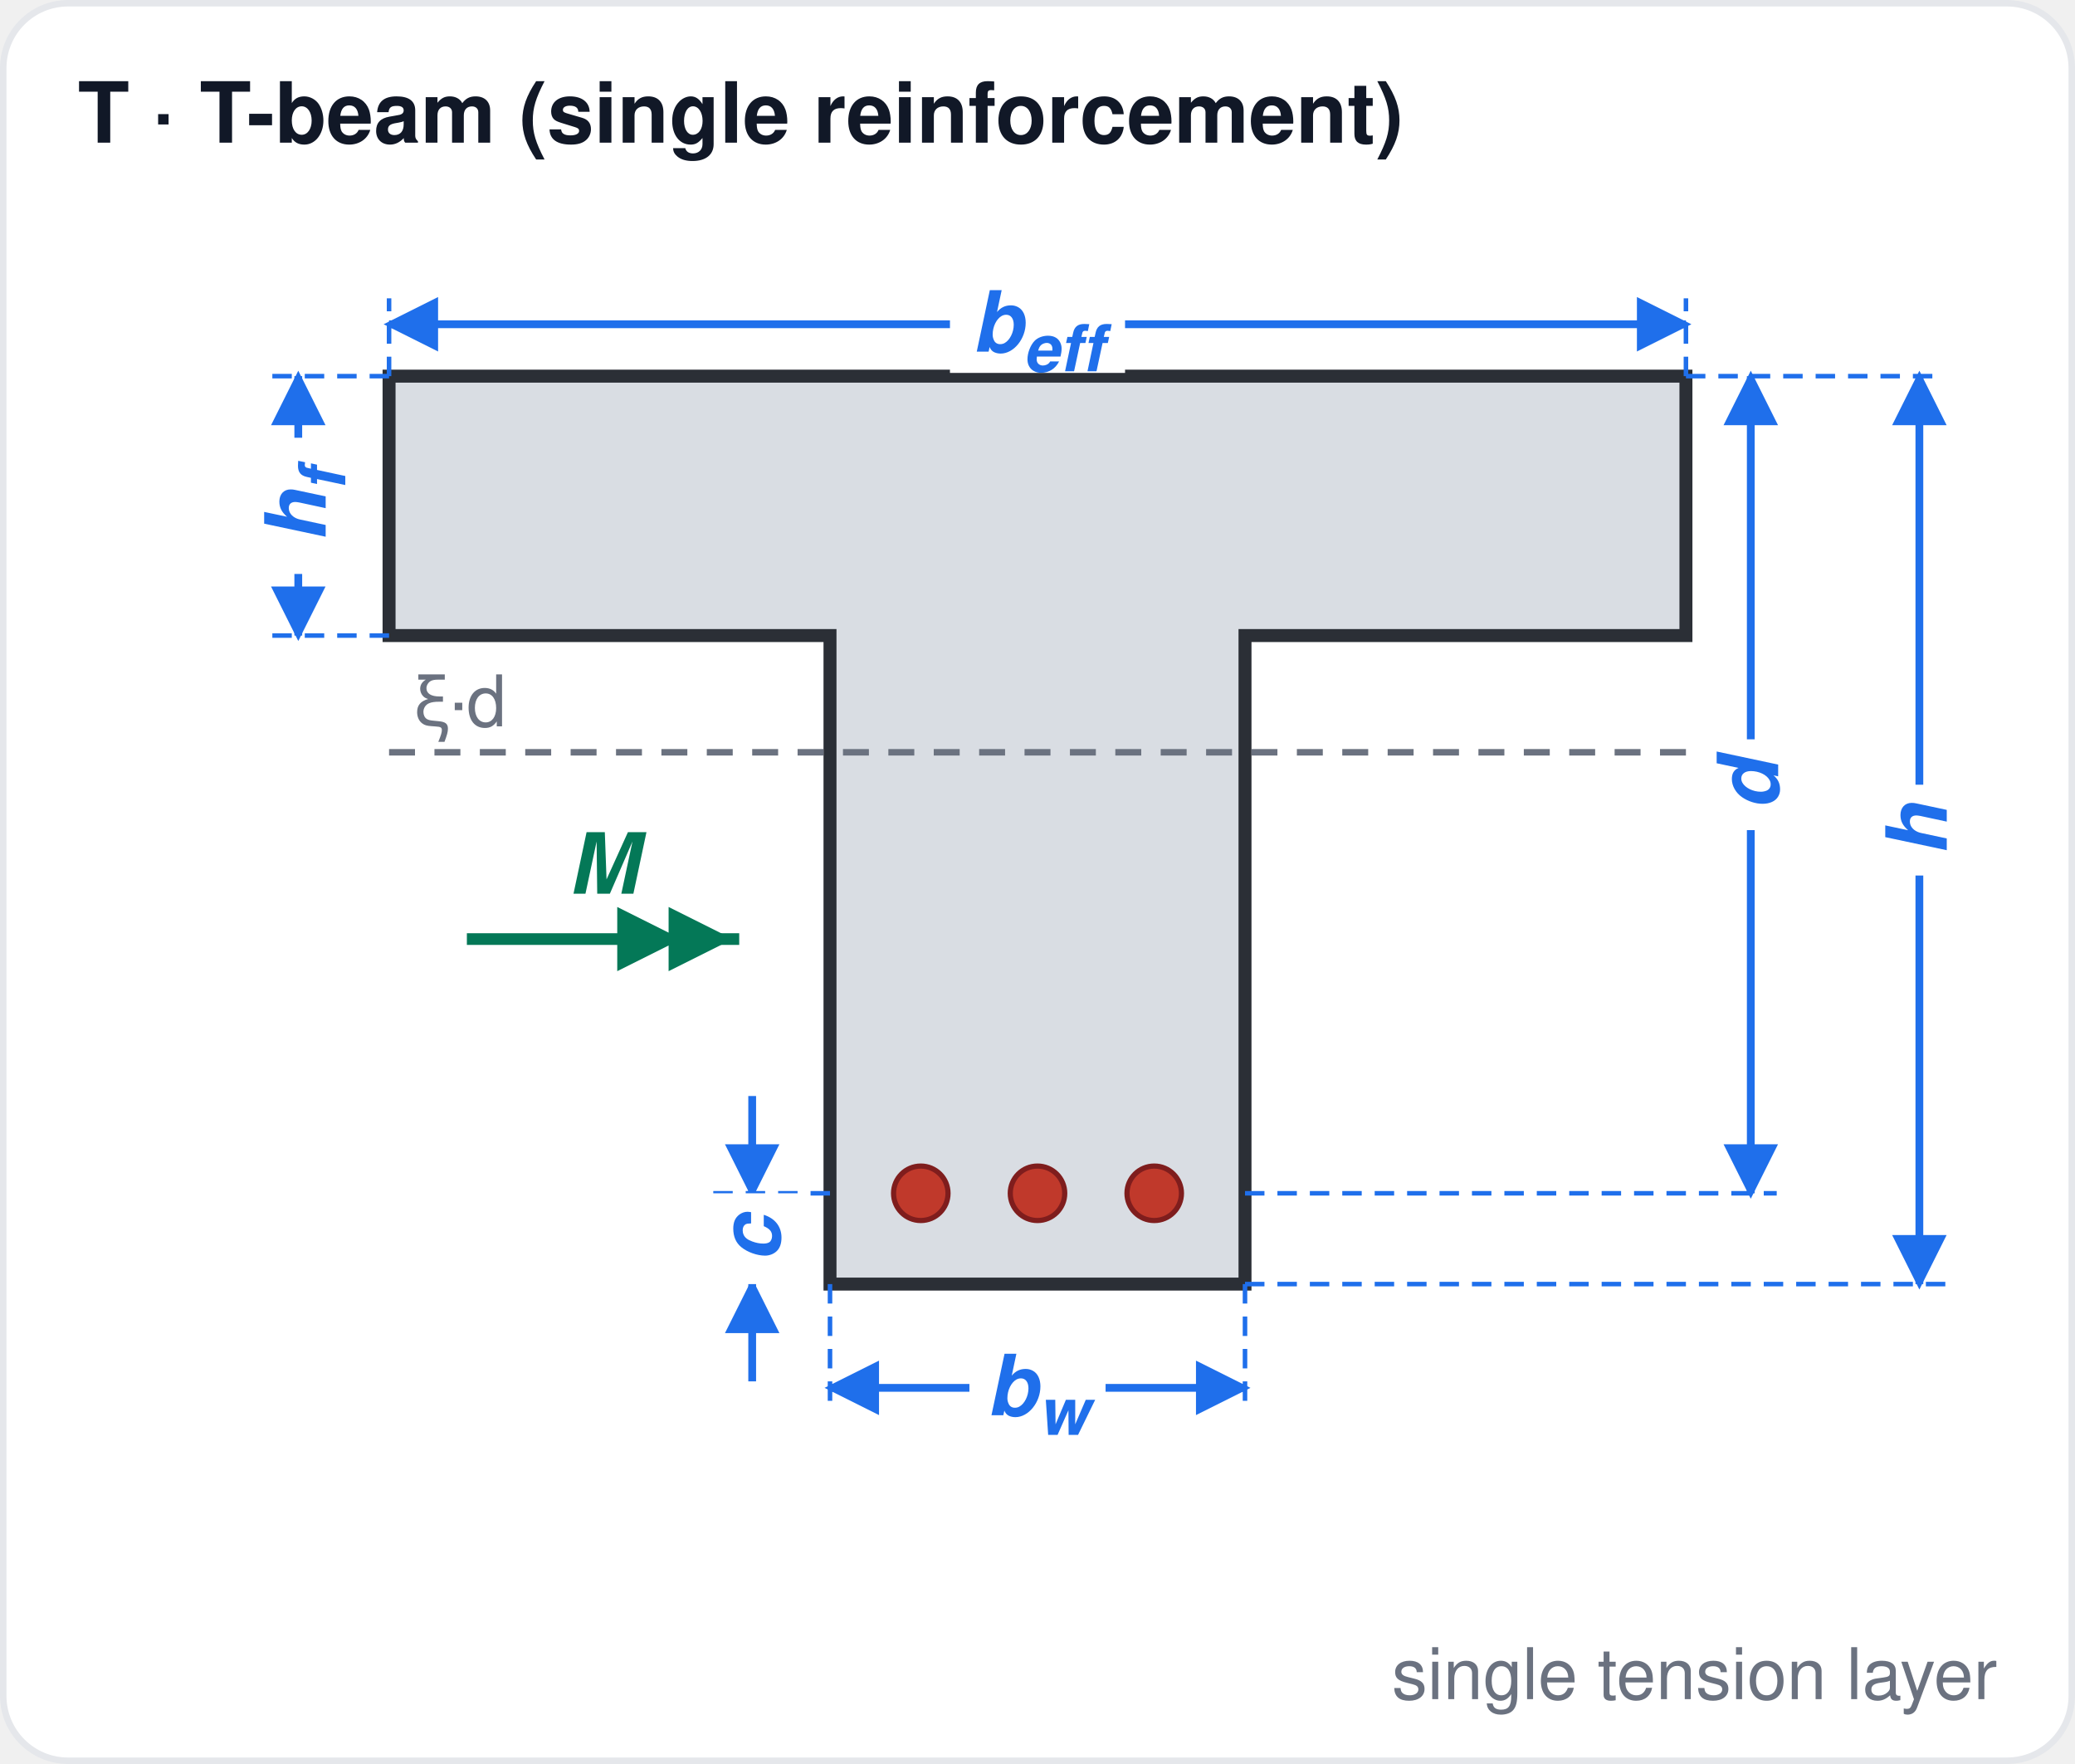
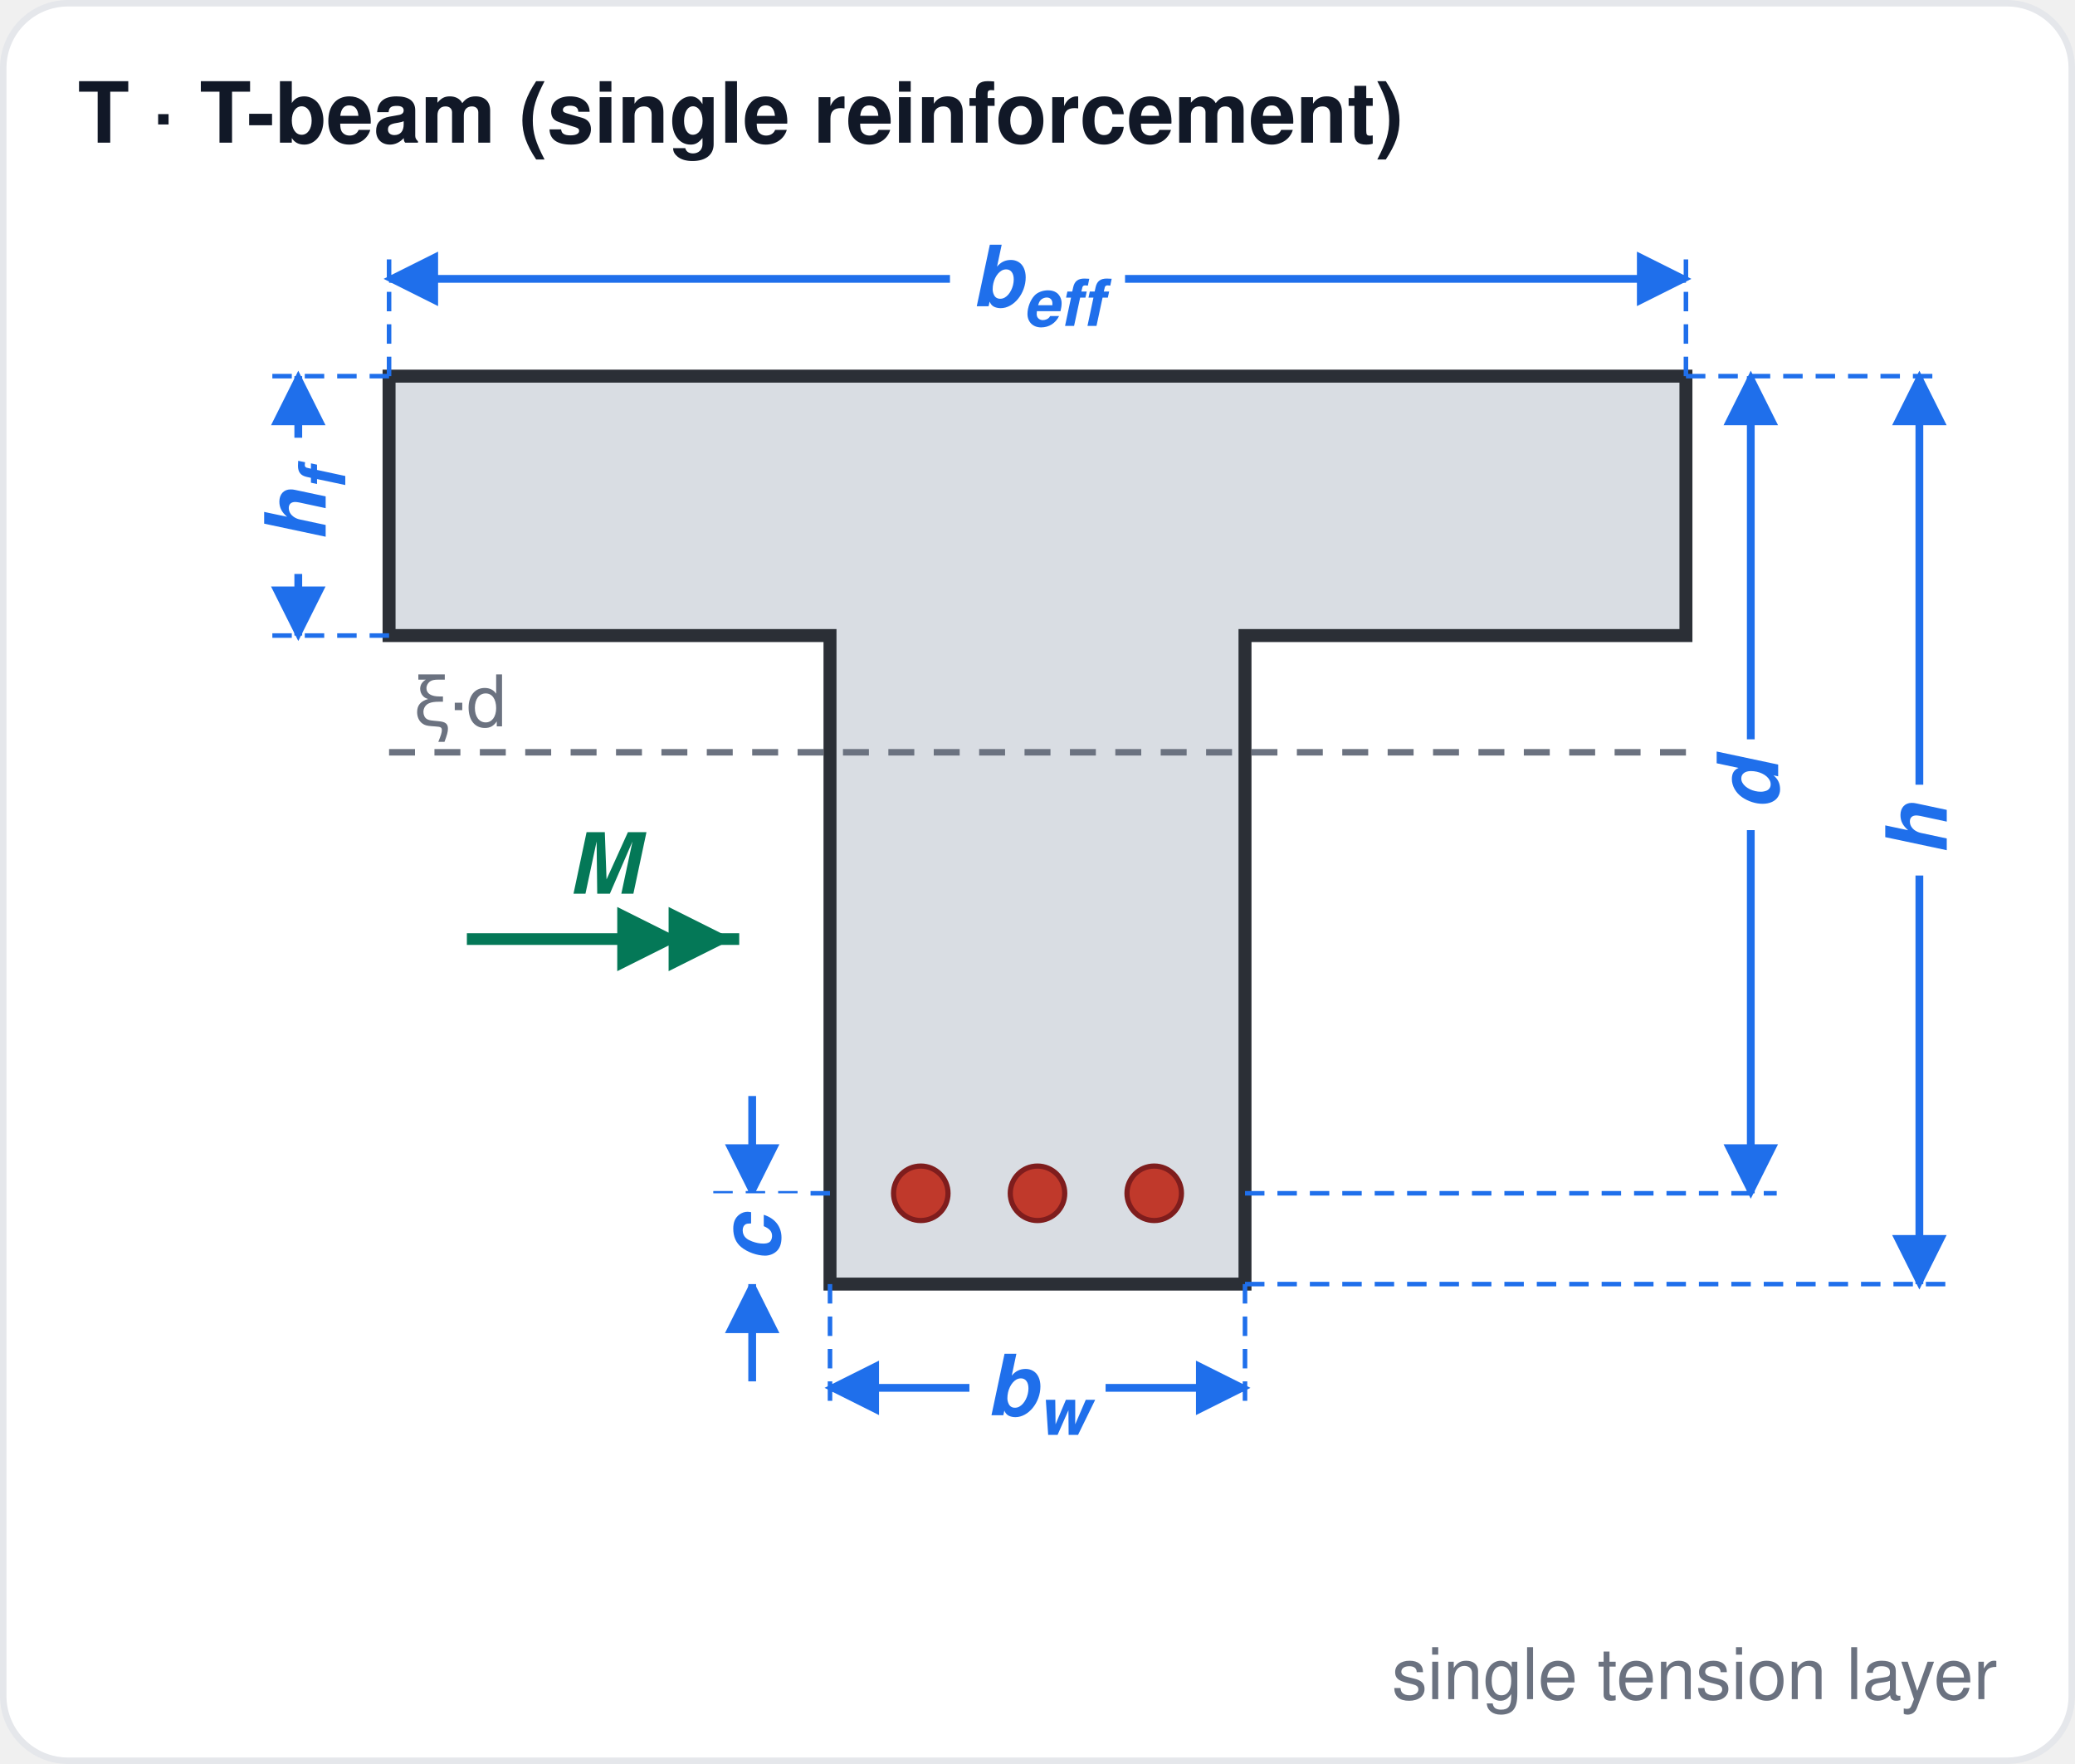
<svg xmlns="http://www.w3.org/2000/svg" width="320" height="272" viewBox="0 0 320 272" font-family="Helvetica, Arial, sans-serif" font-size="13">
  <rect x="0.5" y="0.5" width="319" height="271" rx="10" fill="#ffffff" stroke="#e5e7eb" />
  <defs>
    <marker id="a" viewBox="0 0 10 10" refX="9" refY="5" markerWidth="7" markerHeight="7" orient="auto-start-reverse">
      <path d="M0,0 L10,5 L0,10 z" fill="#1f6feb" />
    </marker>
    <marker id="mm" viewBox="0 0 20 10" refX="19" refY="5" markerWidth="11" markerHeight="5.5" orient="auto">
      <path d="M0,0 L10,5 L0,10 z M8,0 L18,5 L8,10 z" fill="#047857" />
    </marker>
    <marker id="m" viewBox="0 0 10 10" refX="9" refY="5" markerWidth="8" markerHeight="8" orient="auto-start-reverse">
      <path d="M0,0 L10,5 L0,10 z" fill="#6b7280" />
    </marker>
  </defs>
  <path d="M60.0,58 H260.0 V98 H192.0 V198 H128.0 V98 H60.0 Z" fill="#d9dde3" stroke="#2b2f36" stroke-width="2" />
  <circle cx="142.0" cy="184.0" r="4.2" fill="#c0392b" stroke="#7f1d1d" stroke-width="0.8" />
  <circle cx="160.0" cy="184.0" r="4.2" fill="#c0392b" stroke="#7f1d1d" stroke-width="0.8" />
  <circle cx="178.0" cy="184.0" r="4.2" fill="#c0392b" stroke="#7f1d1d" stroke-width="0.8" />
  <line x1="72.0" y1="144.8" x2="114.0" y2="144.8" stroke="#047857" stroke-width="1.8" marker-end="url(#mm)" />
  <text x="93.0" y="137.8" fill="#047857" font-weight="bold" font-style="italic" text-anchor="middle">M</text>
-   <line x1="60.0" y1="58" x2="60.0" y2="46" stroke="#1f6feb" stroke-width="0.7" stroke-dasharray="3,2" />
-   <line x1="260.0" y1="58" x2="260.0" y2="46" stroke="#1f6feb" stroke-width="0.7" stroke-dasharray="3,2" />
-   <line x1="60.0" y1="50" x2="260.0" y2="50" stroke="#1f6feb" stroke-width="1.2" marker-start="url(#a)" marker-end="url(#a)" />
-   <rect x="146.5" y="42.5" width="27" height="15" fill="#ffffff" />
-   <text x="160.0" y="50.0" dominant-baseline="central" fill="#1f6feb" text-anchor="middle" font-style="italic" font-weight="bold">b<tspan font-size="10" dy="4">eff</tspan>
+   <line x1="60.0" y1="58" x2="60.0" y2="38" stroke="#1f6feb" stroke-width="0.7" stroke-dasharray="3,2" />
+   <line x1="260.0" y1="58" x2="260.0" y2="38" stroke="#1f6feb" stroke-width="0.7" stroke-dasharray="3,2" />
+   <line x1="60.0" y1="43" x2="260.0" y2="43" stroke="#1f6feb" stroke-width="1.2" marker-start="url(#a)" marker-end="url(#a)" />
+   <rect x="146.5" y="35.5" width="27" height="15" fill="#ffffff" />
+   <text x="160.0" y="43.0" dominant-baseline="central" fill="#1f6feb" text-anchor="middle" font-style="italic" font-weight="bold">b<tspan font-size="10" dy="4">eff</tspan>
  </text>
  <line x1="128.0" y1="198" x2="128.0" y2="218" stroke="#1f6feb" stroke-width="0.7" stroke-dasharray="3,2" />
  <line x1="192.0" y1="198" x2="192.0" y2="218" stroke="#1f6feb" stroke-width="0.7" stroke-dasharray="3,2" />
  <line x1="128.0" y1="214" x2="192.0" y2="214" stroke="#1f6feb" stroke-width="1.2" marker-start="url(#a)" marker-end="url(#a)" />
  <rect x="149.5" y="206.5" width="21" height="15" fill="#ffffff" />
  <text x="160.0" y="214.0" dominant-baseline="central" fill="#1f6feb" text-anchor="middle" font-style="italic" font-weight="bold">b<tspan font-size="10" dy="4">w</tspan>
  </text>
  <line x1="60.0" y1="58" x2="40.0" y2="58" stroke="#1f6feb" stroke-width="0.7" stroke-dasharray="3,2" />
  <line x1="60.0" y1="98" x2="40.0" y2="98" stroke="#1f6feb" stroke-width="0.7" stroke-dasharray="3,2" />
  <line x1="46.0" y1="58" x2="46.0" y2="98" stroke="#1f6feb" stroke-width="1.2" marker-start="url(#a)" marker-end="url(#a)" />
  <rect x="35.5" y="70.5" width="21" height="15" fill="#ffffff" transform="rotate(-90.0 46.0 78.0)" />
  <text x="46.0" y="78.0" dominant-baseline="central" fill="#1f6feb" text-anchor="middle" font-style="italic" font-weight="bold" transform="rotate(-90.0 46.0 78.0)">h<tspan font-size="10" dy="4">f</tspan>
  </text>
  <line x1="192.0" y1="198" x2="300.0" y2="198" stroke="#1f6feb" stroke-width="0.7" stroke-dasharray="3,2" />
  <line x1="260.0" y1="58" x2="300.0" y2="58" stroke="#1f6feb" stroke-width="0.7" stroke-dasharray="3,2" />
  <line x1="296.0" y1="58" x2="296.0" y2="198" stroke="#1f6feb" stroke-width="1.2" marker-start="url(#a)" marker-end="url(#a)" />
  <rect x="289.0" y="120.5" width="14" height="15" fill="#ffffff" transform="rotate(-90.0 296.0 128.0)" />
  <text x="296.0" y="128.0" dominant-baseline="central" fill="#1f6feb" text-anchor="middle" font-style="italic" font-weight="bold" transform="rotate(-90.0 296.0 128.0)">h</text>
  <line x1="192.0" y1="184" x2="274.0" y2="184" stroke="#1f6feb" stroke-width="0.7" stroke-dasharray="3,2" />
  <line x1="270.0" y1="58" x2="270.0" y2="184" stroke="#1f6feb" stroke-width="1.2" marker-start="url(#a)" marker-end="url(#a)" />
  <rect x="263.0" y="113.5" width="14" height="15" fill="#ffffff" transform="rotate(-90.0 270.0 121.0)" />
  <text x="270.0" y="121.0" dominant-baseline="central" fill="#1f6feb" text-anchor="middle" font-style="italic" font-weight="bold" transform="rotate(-90.0 270.0 121.0)">d</text>
  <line x1="128.0" y1="184" x2="110.0" y2="184" stroke="#1f6feb" stroke-width="0.7" stroke-dasharray="3,2" />
  <line x1="116.0" y1="169.0" x2="116.0" y2="184.0" stroke="#1f6feb" stroke-width="1.2" marker-end="url(#a)" />
  <line x1="116.0" y1="213.0" x2="116.0" y2="198.0" stroke="#1f6feb" stroke-width="1.2" marker-end="url(#a)" />
  <line x1="116.0" y1="184.0" x2="116.0" y2="198.0" stroke="#1f6feb" stroke-width="1.2" />
  <rect x="109.0" y="183.5" width="14" height="15" fill="#ffffff" transform="rotate(-90.0 116.0 191.0)" />
  <text x="116.0" y="191.0" dominant-baseline="central" fill="#1f6feb" text-anchor="middle" font-style="italic" font-weight="bold" transform="rotate(-90.0 116.0 191.0)">c</text>
  <line x1="60.0" y1="116" x2="260.0" y2="116" stroke="#6b7280" stroke-dasharray="4,3" />
  <text x="64.0" y="112" fill="#6b7280" text-anchor="start" font-size="11" font-weight="normal">ξ·d</text>
  <text x="308" y="262" fill="#6b7280" text-anchor="end" font-size="11" font-weight="normal">single tension layer</text>
  <text x="12" y="22" fill="#111827" text-anchor="start" font-size="13" font-weight="bold">T · T-beam (single reinforcement)</text>
</svg>
